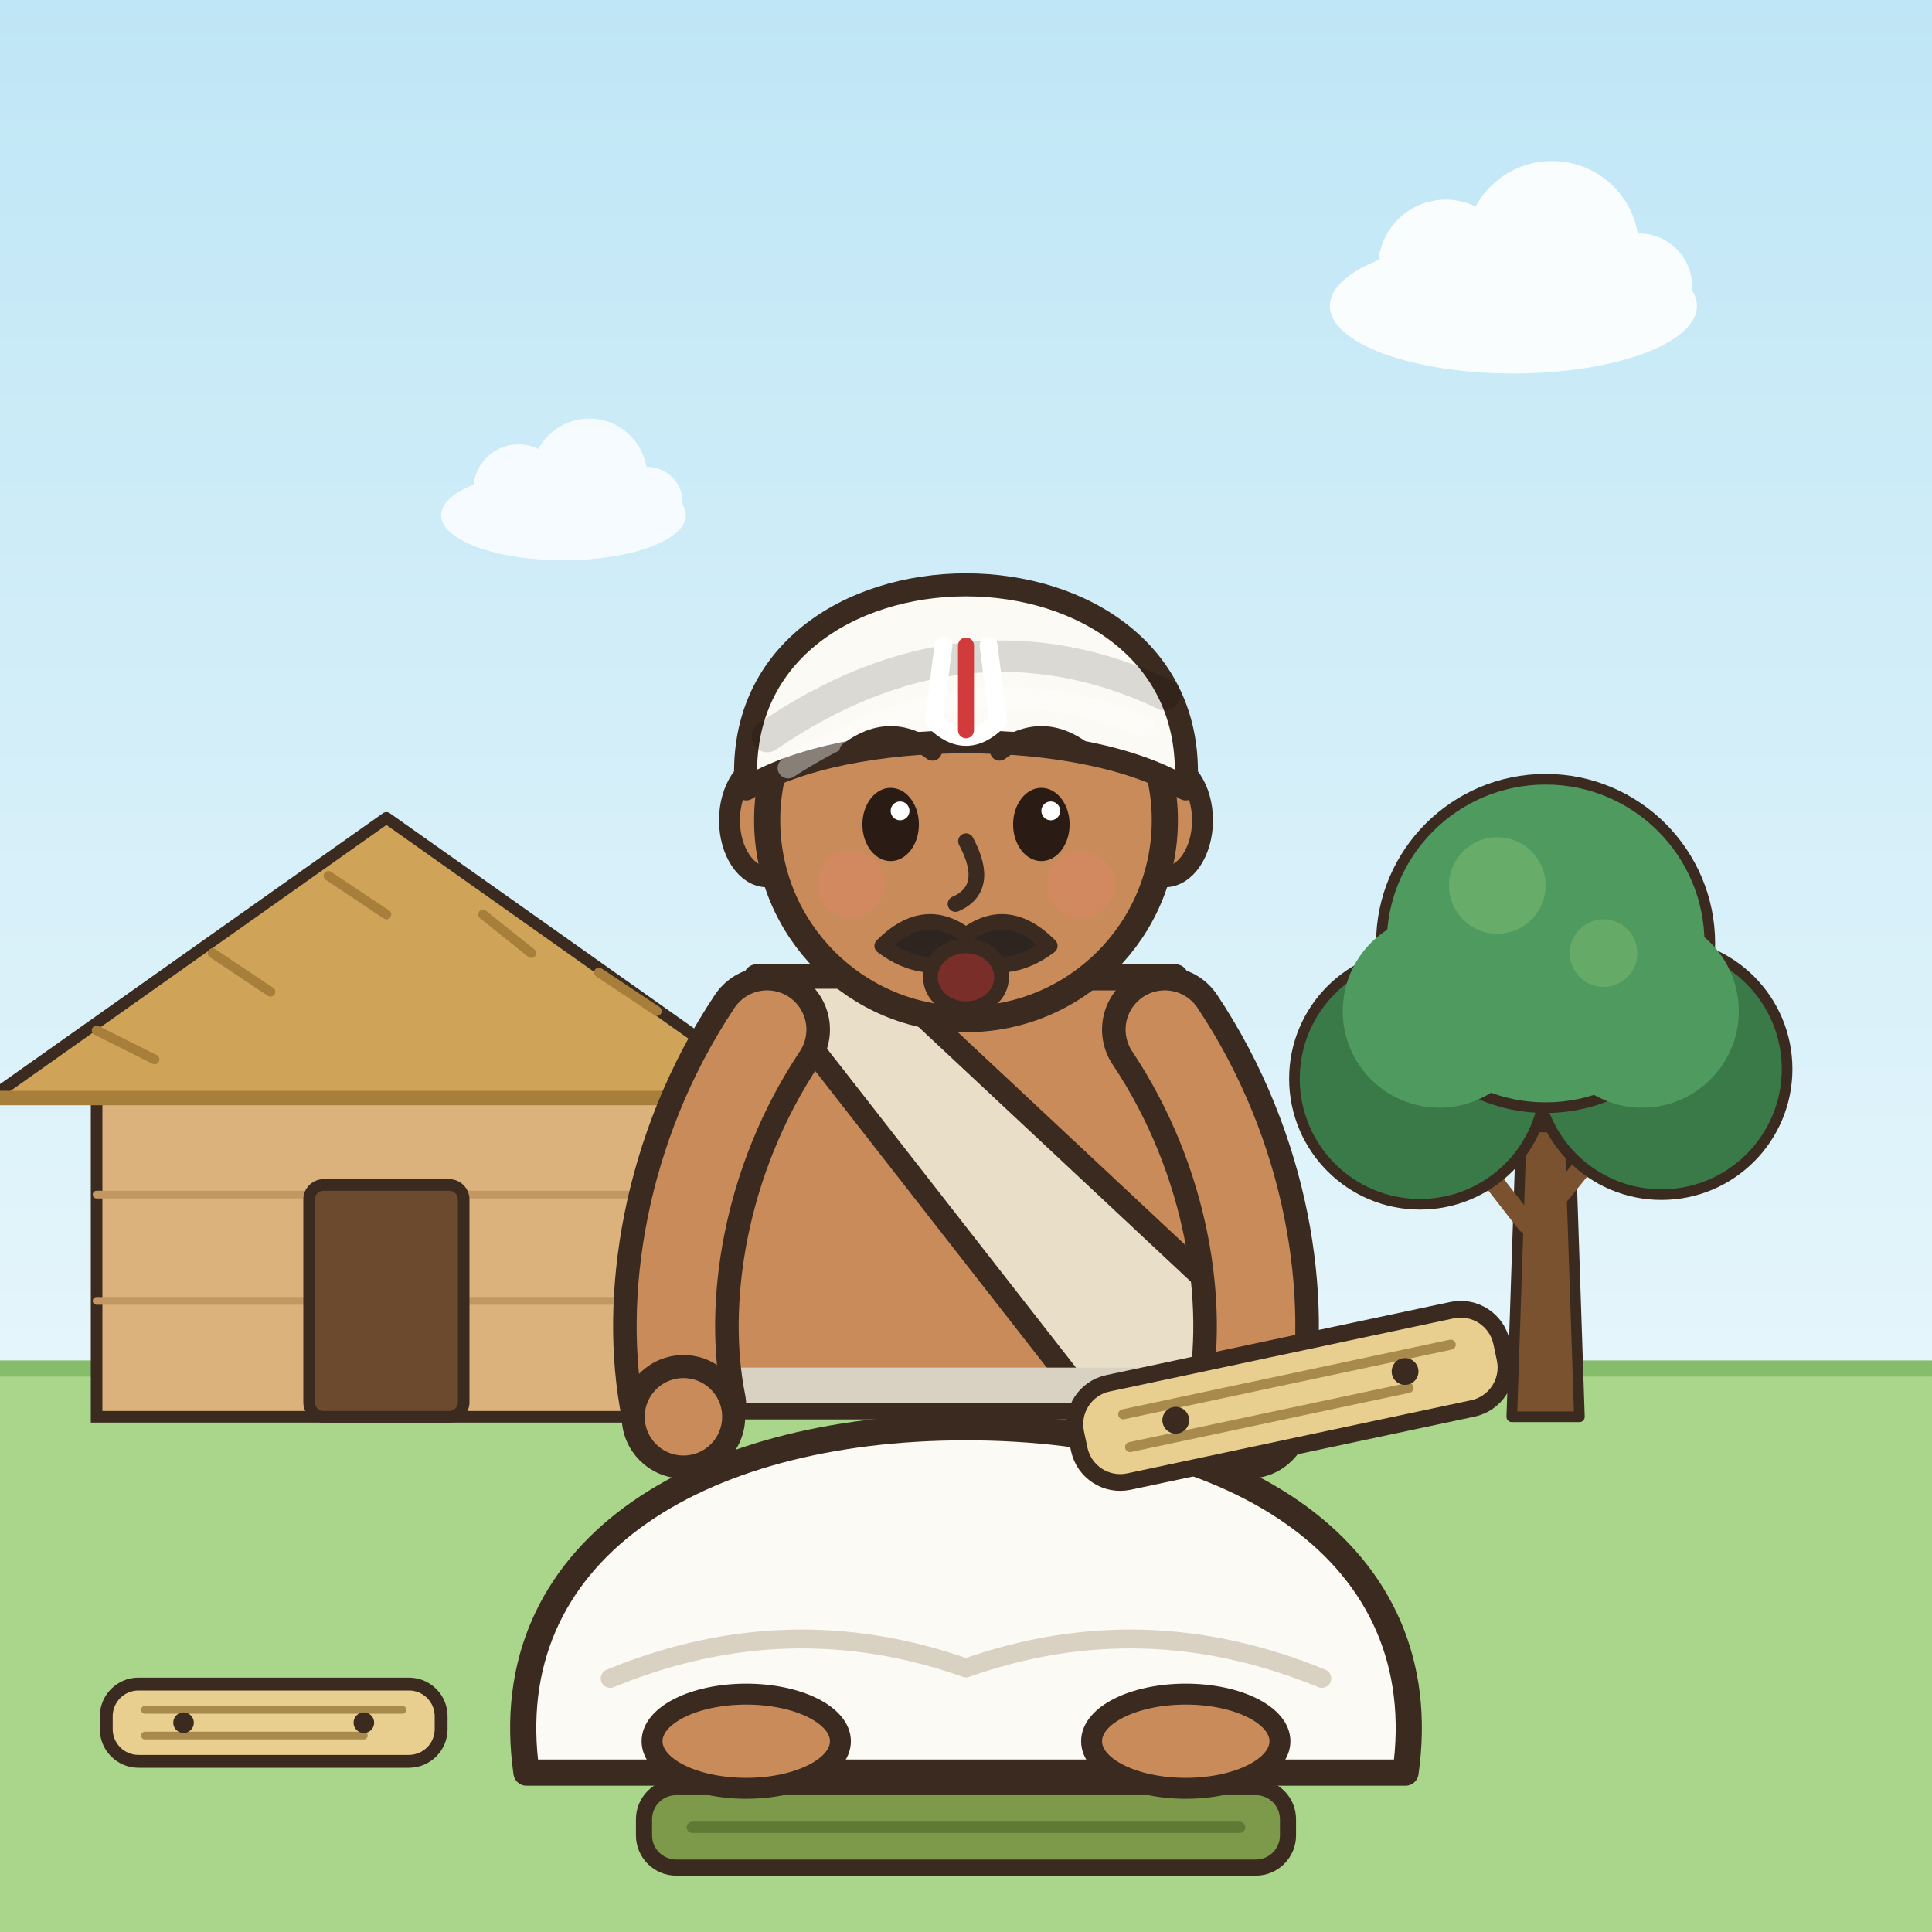
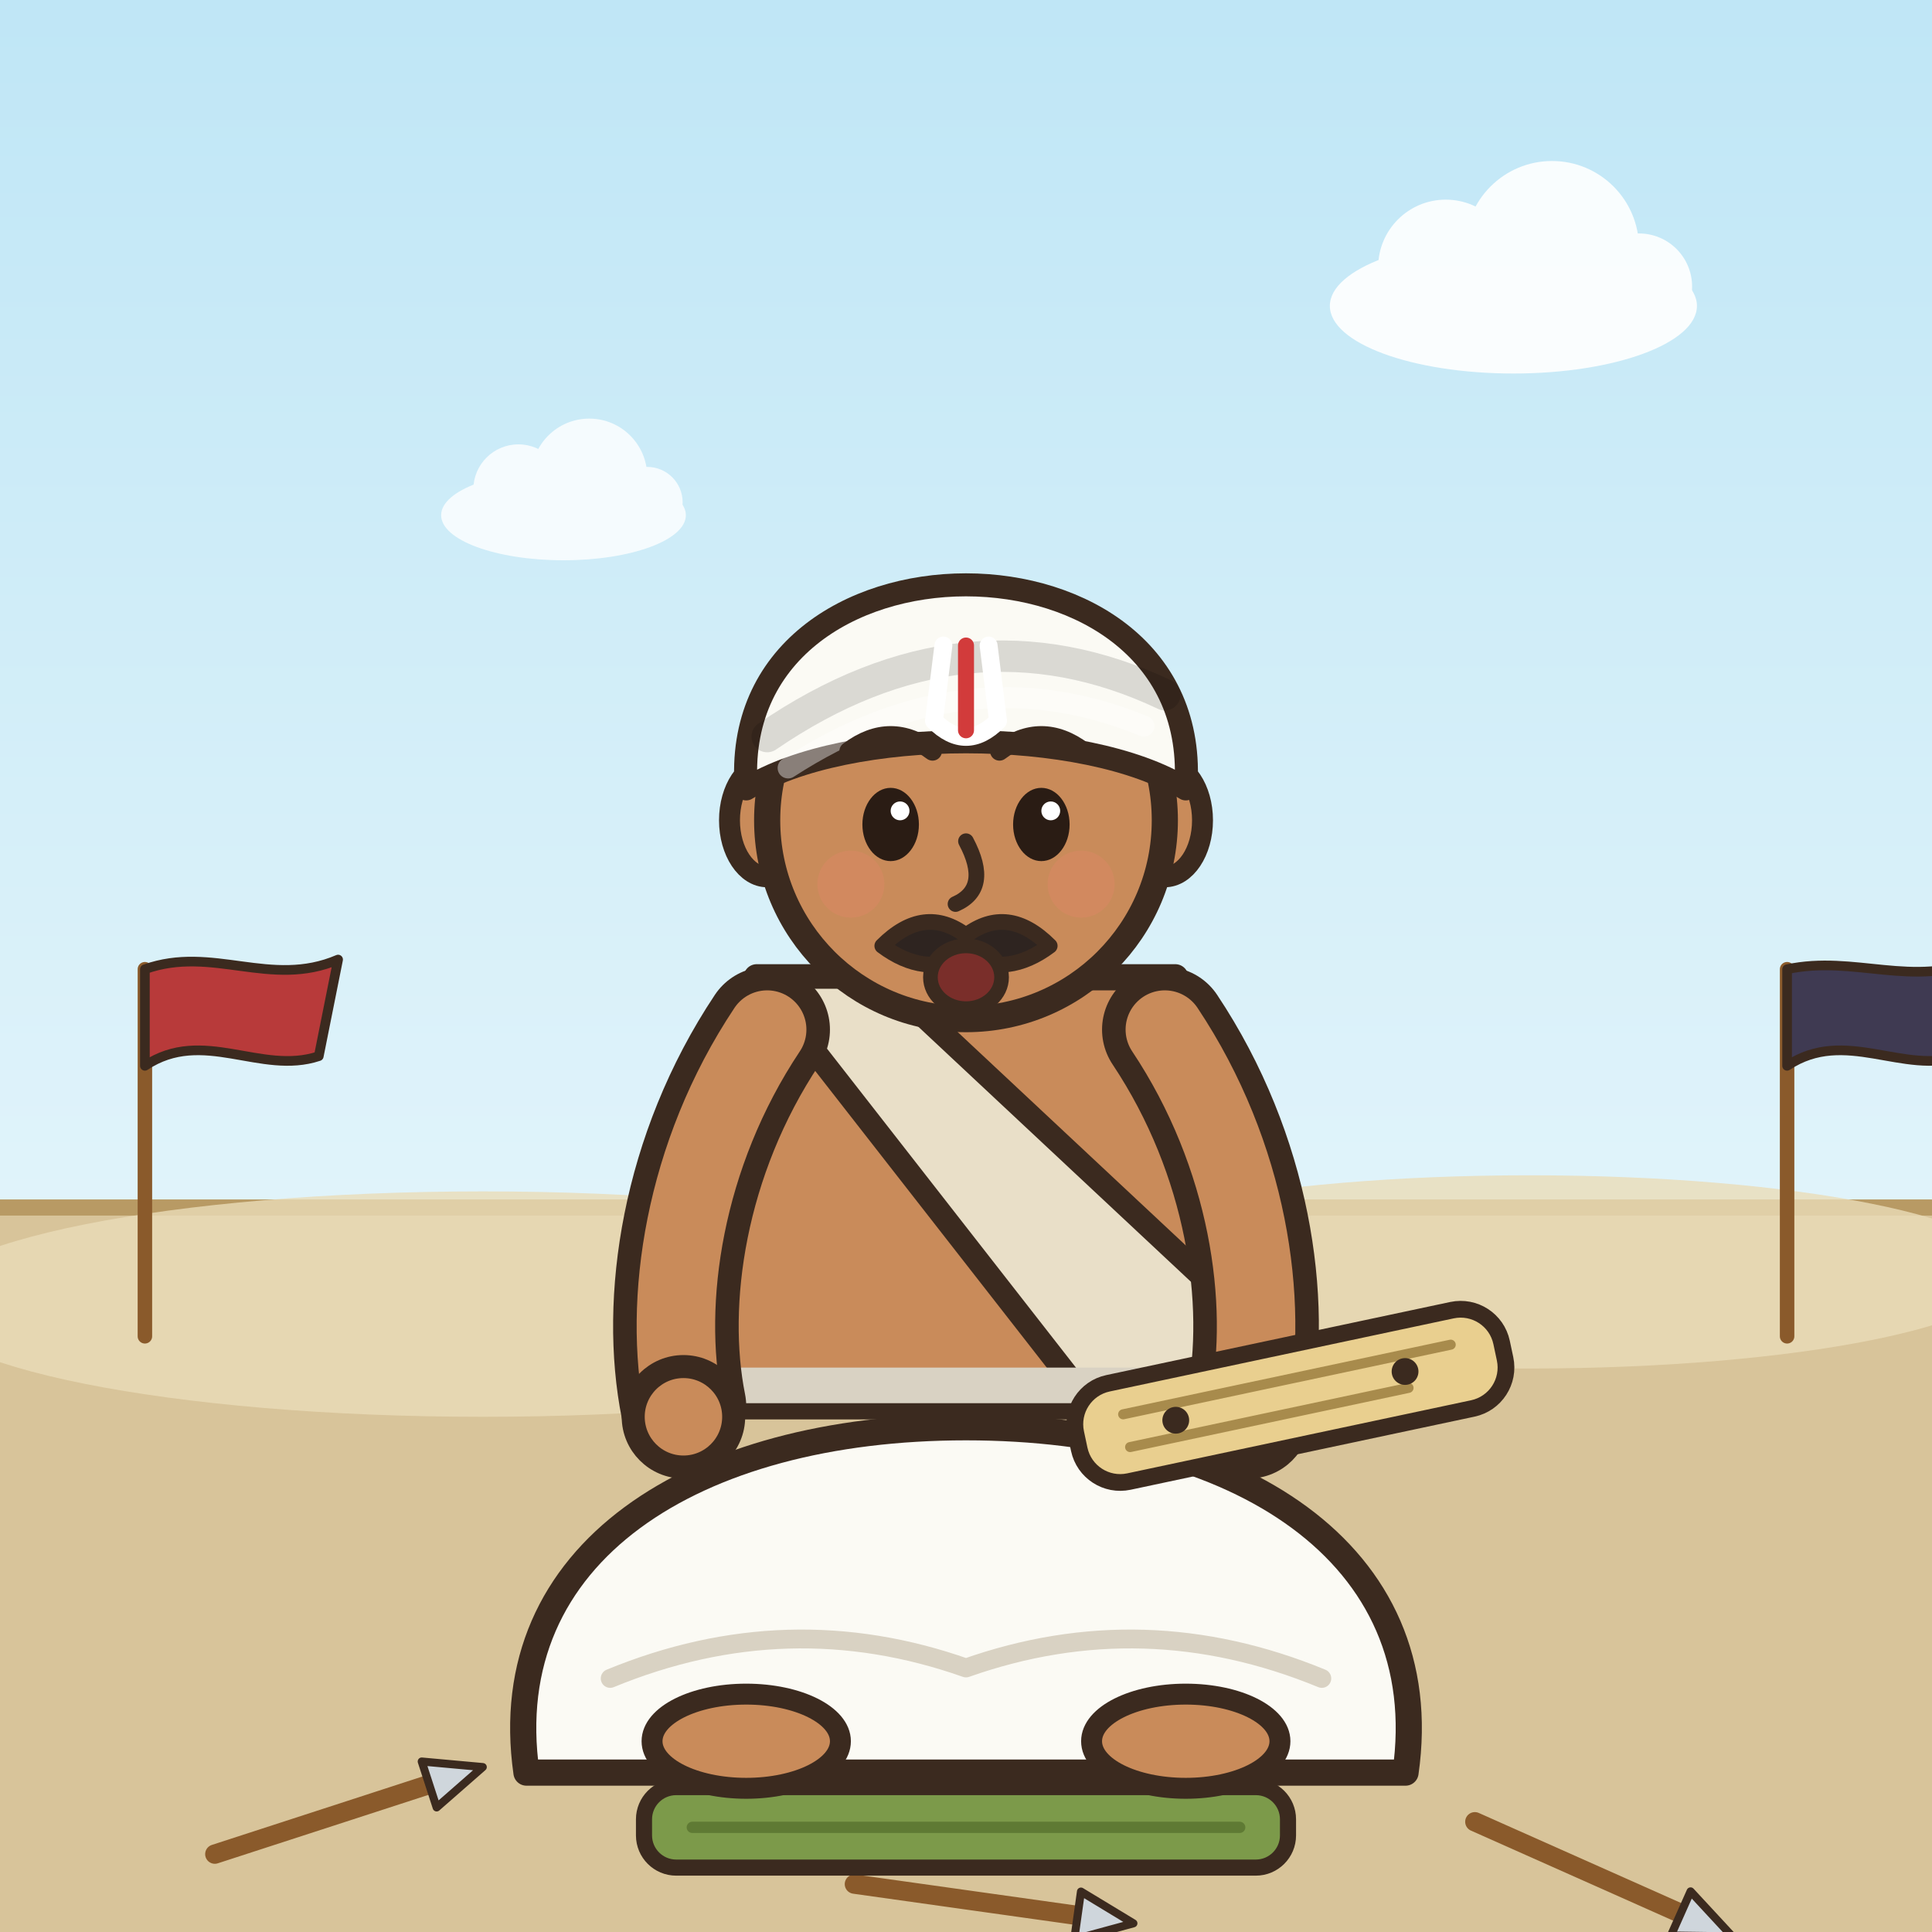
<svg xmlns="http://www.w3.org/2000/svg" viewBox="0 0 240 240" width="240" height="240" role="img">
  <defs>
    <linearGradient id="sky" x1="0" y1="0" x2="0" y2="1">
      <stop offset="0" stop-color="#bfe6f6" />
      <stop offset=".6" stop-color="#dff3fa" />
      <stop offset="1" stop-color="#f4fbfd" />
    </linearGradient>
    <linearGradient id="water" x1="0" y1="0" x2="0" y2="1">
      <stop offset="0" stop-color="#86cde3" />
      <stop offset="1" stop-color="#5cb0cf" />
    </linearGradient>
    <radialGradient id="glow" cx=".5" cy=".5" r=".5">
      <stop offset="0" stop-color="#fffbe6" />
      <stop offset="1" stop-color="#ffe9a8" stop-opacity="0" />
    </radialGradient>
  </defs>
  <rect x="0" y="0" width="240" height="240" rx="0" fill="url(#sky)" stroke="none" stroke-width="0" />
  <g transform="translate(188,38) scale(0.6,0.6)" opacity="0.9">
    <ellipse cx="0" cy="0" rx="38" ry="14" fill="#ffffff" stroke="none" stroke-width="2.5" />
    <circle cx="-14" cy="-8" r="14" fill="#ffffff" stroke="none" stroke-width="2.5" />
    <circle cx="8" cy="-12" r="18" fill="#ffffff" stroke="none" stroke-width="2.5" />
    <circle cx="26" cy="-4" r="11" fill="#ffffff" stroke="none" stroke-width="2.5" />
  </g>
  <g transform="translate(70,64) scale(0.4,0.4)" opacity="0.8">
    <ellipse cx="0" cy="0" rx="38" ry="14" fill="#ffffff" stroke="none" stroke-width="2.5" />
    <circle cx="-14" cy="-8" r="14" fill="#ffffff" stroke="none" stroke-width="2.5" />
    <circle cx="8" cy="-12" r="18" fill="#ffffff" stroke="none" stroke-width="2.5" />
    <circle cx="26" cy="-4" r="11" fill="#ffffff" stroke="none" stroke-width="2.5" />
  </g>
-   <rect x="0" y="170" width="240" height="70" rx="0" fill="#a9d68b" stroke="none" stroke-width="0" />
-   <path d="M0,170 L240,170" fill="none" stroke="#86bd6a" stroke-width="2" stroke-linejoin="round" stroke-linecap="round" />
-   <g transform="translate(48,176) scale(0.6,0.6)">
-     <rect x="-60" y="-70" width="120" height="70" rx="0" fill="#dcb27c" stroke="#3b2a1f" stroke-width="2.4" />
-     <path d="M-60,-46 L60,-46 M-60,-24 L60,-24" fill="none" stroke="#c39761" stroke-width="1.6" stroke-linejoin="round" stroke-linecap="round" />
-     <rect x="-16" y="-48" width="32" height="48" rx="3" fill="#6b4a2e" stroke="#3b2a1f" stroke-width="2.4" />
-     <path d="M-82,-66 L0,-124 L82,-66 Z" fill="#cfa458" stroke="#3b2a1f" stroke-width="2.4" stroke-linejoin="round" stroke-linecap="round" />
-     <path d="M-60,-80 L-48,-74 M-36,-96 L-24,-88 M-12,-112 L0,-104 M20,-104 L30,-96 M44,-92 L56,-84" fill="none" stroke="#a87f3a" stroke-width="2" stroke-linejoin="round" stroke-linecap="round" />
-     <path d="M-82,-66 L82,-66" fill="none" stroke="#a87f3a" stroke-width="3" stroke-linejoin="round" stroke-linecap="round" />
+   <rect x="0" y="150" width="240" height="90" rx="0" fill="#d8c49a" stroke="none" stroke-width="0" />
+   <path d="M0,150 L240,150" fill="none" stroke="#b89a64" stroke-width="2" stroke-linejoin="round" stroke-linecap="round" />
+   <ellipse cx="60" cy="162" rx="70" ry="14" fill="#eadcb8" stroke="none" stroke-width="2.5" opacity="0.8" />
+   <ellipse cx="190" cy="158" rx="60" ry="12" fill="#eadcb8" stroke="none" stroke-width="2.5" opacity="0.8" />
+   <g transform="translate(18,166) scale(0.6,0.6)">
+     <path d="M0,0 L0,-76" fill="none" stroke="#8a5a2b" stroke-width="3" stroke-linejoin="round" stroke-linecap="round" />
+     <path d="M0,-76 C14,-81 26,-72 40,-78 L36,-58 C24,-54 12,-64 0,-56 Z" fill="#b83a3a" stroke="#3b2a1f" stroke-width="2" stroke-linejoin="round" stroke-linecap="round" />
  </g>
-   <g transform="translate(192,176) scale(0.6,0.6)">
-     <path d="M-7,0 L-5,-60 L5,-60 L7,0 Z" fill="#7a5230" stroke="#3b2a1f" stroke-width="2.2" stroke-linejoin="round" stroke-linecap="round" />
-     <path d="M-4,-40 L-18,-58 M3,-46 L16,-62" fill="none" stroke="#7a5230" stroke-width="4" stroke-linejoin="round" stroke-linecap="round" />
-     <circle cx="-26" cy="-70" r="26" fill="#3a7a48" stroke="#3b2a1f" stroke-width="2.2" />
-     <circle cx="24" cy="-72" r="26" fill="#3a7a48" stroke="#3b2a1f" stroke-width="2.2" />
-     <circle cx="0" cy="-98" r="34" fill="#4f9a5f" stroke="#3b2a1f" stroke-width="2.2" />
-     <circle cx="-22" cy="-84" r="20" fill="#4f9a5f" stroke="none" stroke-width="2.5" />
-     <circle cx="20" cy="-84" r="20" fill="#4f9a5f" stroke="none" stroke-width="2.5" />
-     <circle cx="-10" cy="-110" r="10" fill="#6db06a" stroke="none" stroke-width="2.5" opacity="0.8" />
-     <circle cx="12" cy="-96" r="7" fill="#6db06a" stroke="none" stroke-width="2.5" opacity="0.7" />
+   <g transform="translate(222,166) scale(0.6,0.6)">
+     <path d="M0,0 L0,-76" fill="none" stroke="#8a5a2b" stroke-width="3" stroke-linejoin="round" stroke-linecap="round" />
+     <path d="M0,-76 C14,-79 26,-72 40,-78 L36,-58 C24,-54 12,-64 0,-56 Z" fill="#3f3a52" stroke="#3b2a1f" stroke-width="2" stroke-linejoin="round" stroke-linecap="round" />
+   </g>
+   <g transform="translate(40,226) rotate(-18) scale(1,1)">
+     <path d="M-14,0 L14,0" fill="none" stroke="#8a5a2b" stroke-width="2.4" stroke-linejoin="round" stroke-linecap="round" />
+     <path d="M14,-3 L21,0 L14,3 Z" fill="#cfd6dc" stroke="#3b2a1f" stroke-width="1" stroke-linejoin="round" stroke-linecap="round" />
+   </g>
+   <g transform="translate(196,232) rotate(24) scale(1,1)">
+     <path d="M-14,0 L14,0" fill="none" stroke="#8a5a2b" stroke-width="2.4" stroke-linejoin="round" stroke-linecap="round" />
+     <path d="M14,-3 L21,0 L14,3 Z" fill="#cfd6dc" stroke="#3b2a1f" stroke-width="1" stroke-linejoin="round" stroke-linecap="round" />
+   </g>
+   <g transform="translate(120,236) rotate(8) scale(1,1)">
+     <path d="M-14,0 L14,0" fill="none" stroke="#8a5a2b" stroke-width="2.4" stroke-linejoin="round" stroke-linecap="round" />
+     <path d="M14,-3 L21,0 L14,3 Z" fill="#cfd6dc" stroke="#3b2a1f" stroke-width="1" stroke-linejoin="round" stroke-linecap="round" />
  </g>
  <g transform="translate(120,224) scale(1,1)">
    <rect x="-40.0" y="-2" width="80" height="10" rx="4" fill="#7c9a4a" stroke="#3b2a1f" stroke-width="2" />
    <path d="M-34.0,3 L34.0,3" fill="none" stroke="#5f7a34" stroke-width="1.4" stroke-linejoin="round" stroke-linecap="round" />
  </g>
  <g transform="translate(120,224.1) scale(1.3,1.3)">
    <path d="M-42,-3 C-45,-24 -26,-36 0,-36 C26,-36 45,-24 42,-3 Z" fill="#fbfaf4" stroke="#3b2a1f" stroke-width="2.5" stroke-linejoin="round" stroke-linecap="round" />
    <path d="M-34,-12 Q-17,-19 0,-13 Q17,-19 34,-12" fill="none" stroke="#d9d2c3" stroke-width="1.8" stroke-linejoin="round" stroke-linecap="round" />
    <ellipse cx="-21" cy="-6" rx="9" ry="4.5" fill="#c98b5a" stroke="#3b2a1f" stroke-width="2" />
    <ellipse cx="21" cy="-6" rx="9" ry="4.5" fill="#c98b5a" stroke="#3b2a1f" stroke-width="2" />
    <g transform="translate(0,34) scale(1,1)">
      <path d="M-20,-113 C-25,-100 -25,-84 -23,-72 L23,-72 C25,-84 25,-100 20,-113 Z" fill="#c98b5a" stroke="#3b2a1f" stroke-width="2.5" stroke-linejoin="round" stroke-linecap="round" />
      <path d="M-20,-113 L-8,-113 L23,-84 L23,-72 L12,-72 Z" fill="#e9dfc8" stroke="#3b2a1f" stroke-width="2.2" stroke-linejoin="round" stroke-linecap="round" />
      <path d="M-23,-74 L23,-74" fill="none" stroke="#d9d2c3" stroke-width="3.4" stroke-linejoin="round" stroke-linecap="round" />
      <path d="M-19,-108 C-27,-96 -29,-82 -27,-72" fill="none" stroke="#3b2a1f" stroke-width="12.0" stroke-linejoin="round" stroke-linecap="round" />
      <path d="M-19,-108 C-27,-96 -29,-82 -27,-72" fill="none" stroke="#c98b5a" stroke-width="7.5" stroke-linejoin="round" stroke-linecap="round" />
      <circle cx="-27" cy="-71" r="4.8" fill="#c98b5a" stroke="#3b2a1f" stroke-width="2.2" />
      <ellipse cx="-19.0" cy="-128" rx="3.6" ry="5.4" fill="#c98b5a" stroke="#3b2a1f" stroke-width="2" />
      <ellipse cx="19.0" cy="-128" rx="3.6" ry="5.4" fill="#c98b5a" stroke="#3b2a1f" stroke-width="2" />
      <circle cx="0" cy="-128" r="19.0" fill="#c98b5a" stroke="#3b2a1f" stroke-width="2.5" />
      <path d="M-21.0,-131 C-23.0,-157.0 23.0,-157.0 21.0,-131 C11.4,-137 -11.4,-137 -21.0,-131 Z" fill="#fbfaf4" stroke="#3b2a1f" stroke-width="2.2" stroke-linejoin="round" stroke-linecap="round" />
      <path d="M-19.0,-136 Q0,-149.0 19.0,-140" fill="none" stroke="#00000022" stroke-width="3" stroke-linejoin="round" stroke-linecap="round" />
      <path d="M-17.0,-133 Q0,-144 17.0,-137" fill="none" stroke="#ffffff66" stroke-width="2" stroke-linejoin="round" stroke-linecap="round" />
      <ellipse cx="-7.2" cy="-127.6" rx="2.7" ry="3.5" fill="#2a1c14" stroke="none" stroke-width="2.5" />
      <circle cx="-6.3" cy="-128.9" r="0.9" fill="#ffffff" stroke="none" stroke-width="2.5" />
      <ellipse cx="7.2" cy="-127.6" rx="2.7" ry="3.5" fill="#2a1c14" stroke="none" stroke-width="2.5" />
      <circle cx="8.1" cy="-128.9" r="0.9" fill="#ffffff" stroke="none" stroke-width="2.5" />
      <path d="M-11.2,-134.6 Q-7.2,-137.6 -3.2,-134.6" fill="none" stroke="#3b2a1f" stroke-width="1.8" stroke-linejoin="round" stroke-linecap="round" />
      <path d="M3.2,-134.6 Q7.2,-137.6 11.2,-134.6" fill="none" stroke="#3b2a1f" stroke-width="1.8" stroke-linejoin="round" stroke-linecap="round" />
      <path d="M0,-126 Q2.4,-121.5 -1,-120" fill="none" stroke="#3b2a1f" stroke-width="1.5" stroke-linejoin="round" stroke-linecap="round" />
      <circle cx="-11.0" cy="-121.9" r="3.2" fill="#e8846c" stroke="none" stroke-width="2.5" opacity="0.3" />
      <circle cx="11.0" cy="-121.9" r="3.2" fill="#e8846c" stroke="none" stroke-width="2.5" opacity="0.3" />
      <path d="M-8,-116 Q-4,-120 0,-117 Q4,-120 8,-116 Q4,-113 0,-115 Q-4,-113 -8,-116 Z" fill="#2e2420" stroke="#3b2a1f" stroke-width="1.5" stroke-linejoin="round" stroke-linecap="round" />
      <ellipse cx="0" cy="-113" rx="3.4" ry="3" fill="#7a2e2a" stroke="#3b2a1f" stroke-width="1.4" />
      <g transform="translate(0,-136.6) scale(0.9,0.9)">
        <path d="M-3.4,-1 L-2.4,-9 M3.4,-1 L2.4,-9 M-3.4,-1 Q0,2.4 3.4,-1" fill="none" stroke="#ffffff" stroke-width="1.9" stroke-linejoin="round" stroke-linecap="round" />
        <path d="M0,0 L0,-9" fill="none" stroke="#d23b3b" stroke-width="1.7" stroke-linejoin="round" stroke-linecap="round" />
      </g>
      <path d="M19,-108 C27,-96 29,-82 27,-72" fill="none" stroke="#3b2a1f" stroke-width="12.0" stroke-linejoin="round" stroke-linecap="round" />
      <path d="M19,-108 C27,-96 29,-82 27,-72" fill="none" stroke="#c98b5a" stroke-width="7.5" stroke-linejoin="round" stroke-linecap="round" />
      <circle cx="27" cy="-71" r="4.8" fill="#c98b5a" stroke="#3b2a1f" stroke-width="2.2" />
      <g transform="translate(31,-73) rotate(-12) scale(0.8,0.8)">
        <rect x="-26" y="-6" width="52" height="12" rx="5" fill="#e9cf8f" stroke="#3b2a1f" stroke-width="2" />
        <path d="M-20,-2 L20,-2 M-20,2 L14,2" fill="none" stroke="#a88b4c" stroke-width="1.2" stroke-linejoin="round" stroke-linecap="round" />
        <circle cx="-14" cy="0" r="1.6" fill="#3b2a1f" stroke="none" stroke-width="2.5" />
        <circle cx="14" cy="0" r="1.6" fill="#3b2a1f" stroke="none" stroke-width="2.5" />
      </g>
    </g>
  </g>
-   <g transform="translate(34,214) scale(1,1)">
-     <g transform="translate(0,0) scale(0.8,0.8)">
-       <rect x="-26" y="-6" width="52" height="12" rx="5" fill="#e9cf8f" stroke="#3b2a1f" stroke-width="2" />
-       <path d="M-20,-2 L20,-2 M-20,2 L14,2" fill="none" stroke="#a88b4c" stroke-width="1.2" stroke-linejoin="round" stroke-linecap="round" />
-       <circle cx="-14" cy="0" r="1.6" fill="#3b2a1f" stroke="none" stroke-width="2.5" />
-       <circle cx="14" cy="0" r="1.6" fill="#3b2a1f" stroke="none" stroke-width="2.5" />
-     </g>
-   </g>
</svg>
